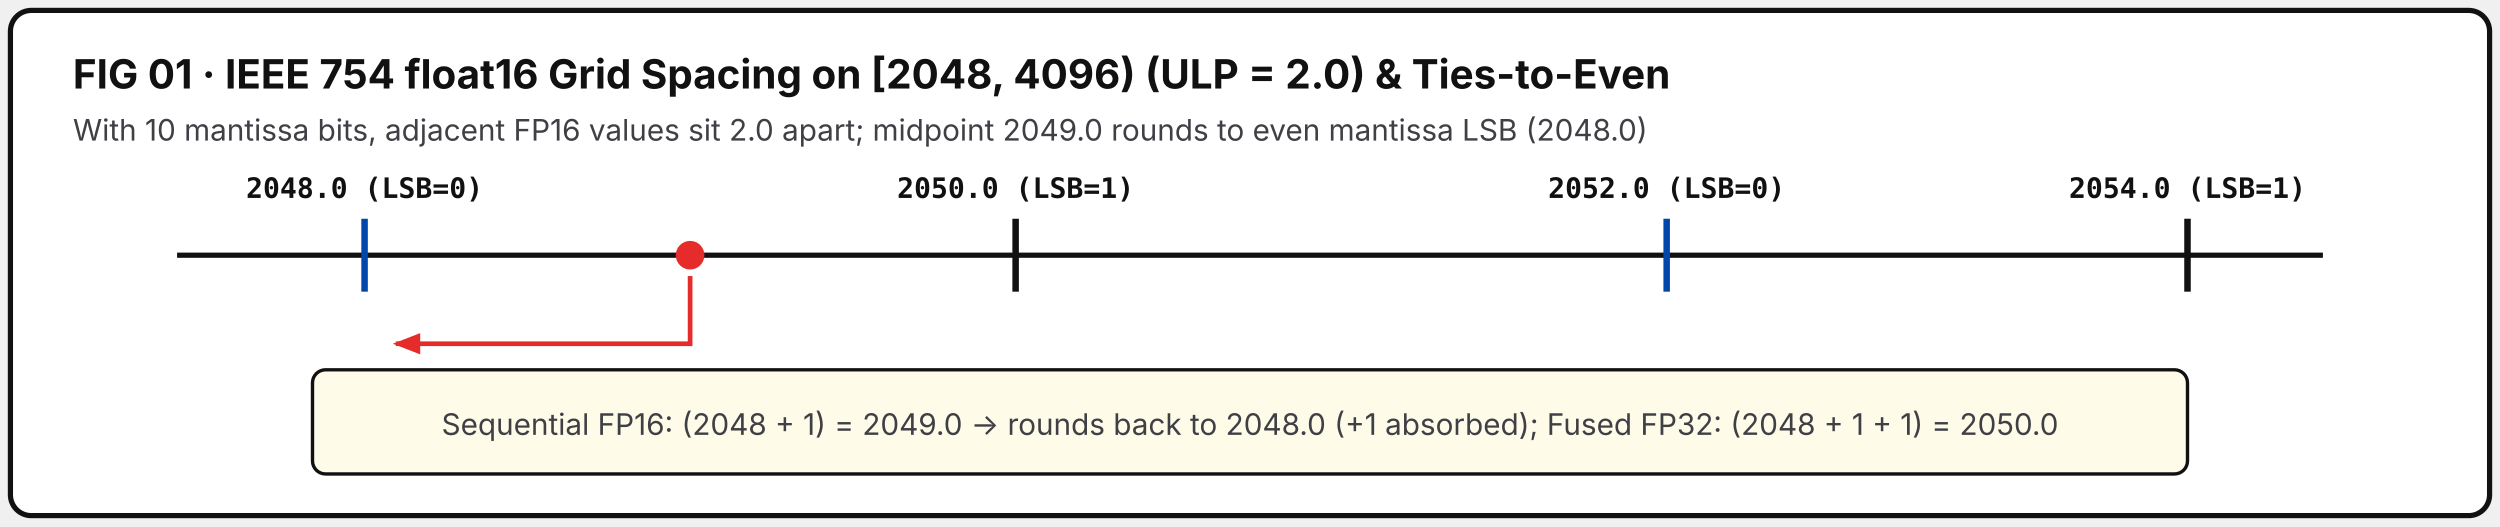
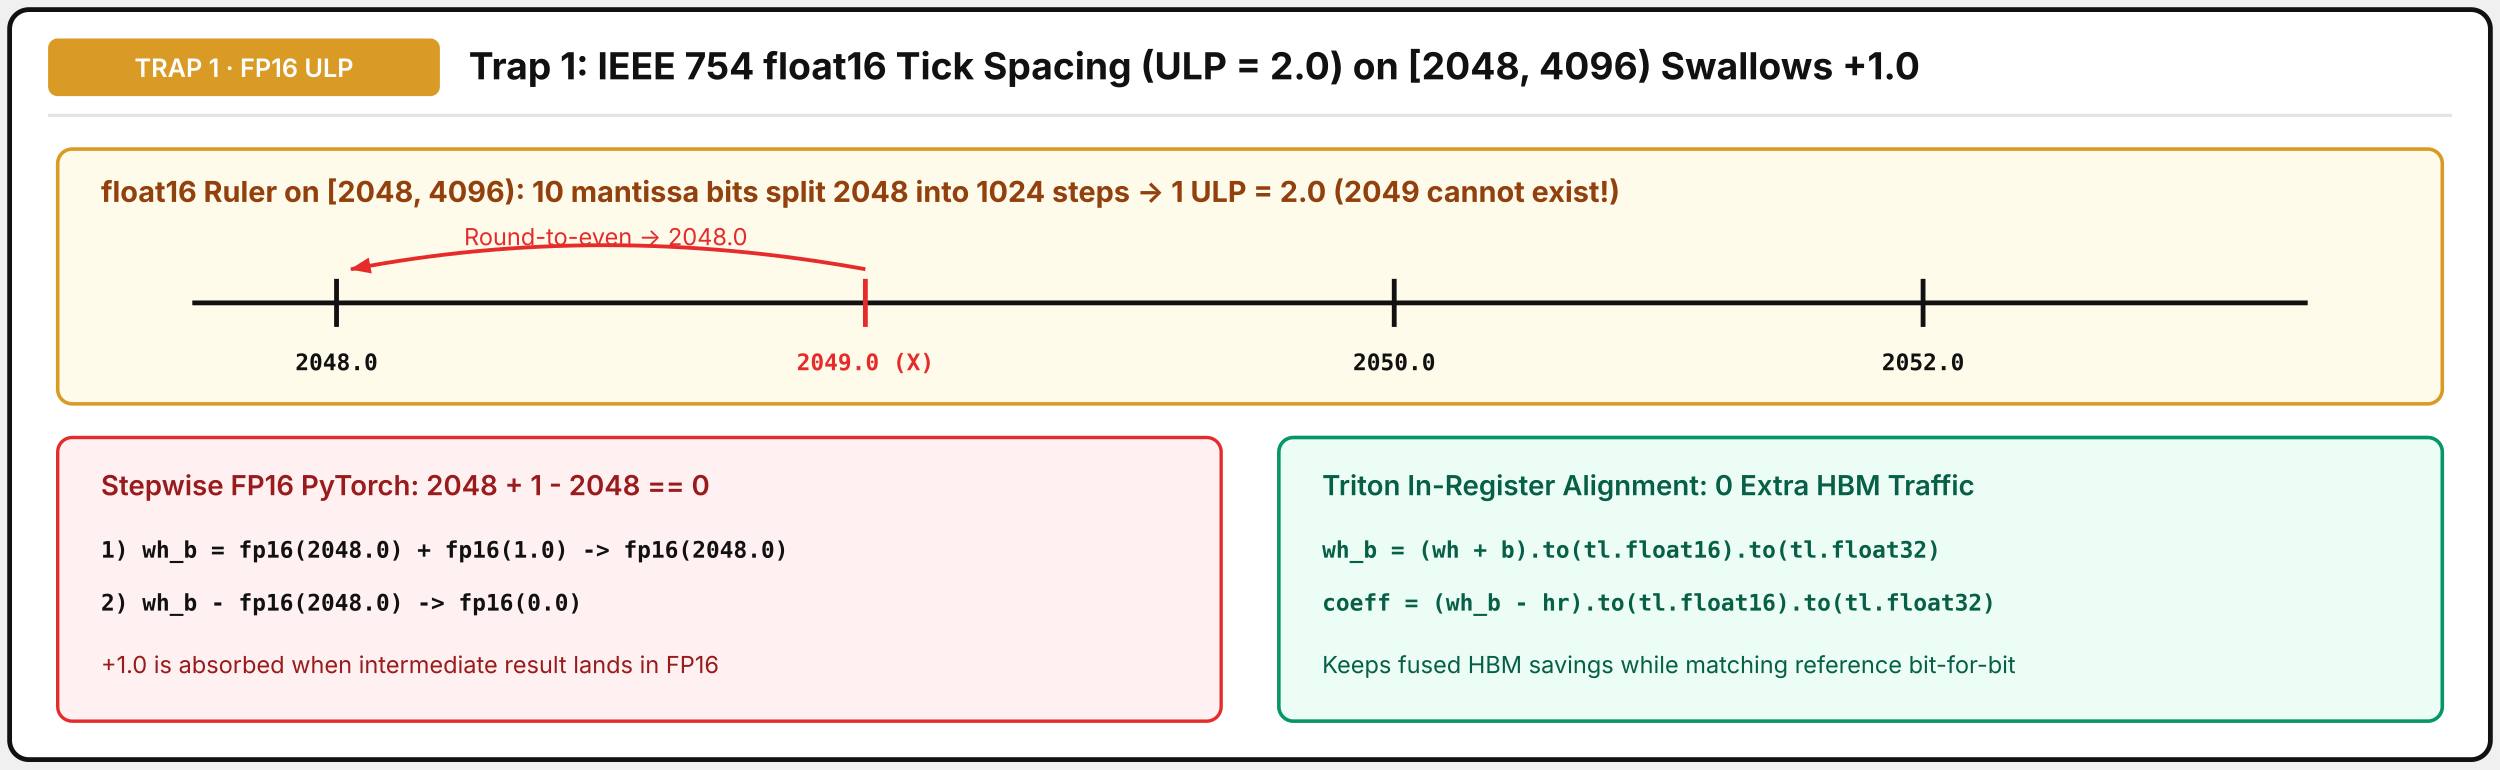
- <svg xmlns="http://www.w3.org/2000/svg" viewBox="0 0 960 202" width="100%" role="img" aria-label="FIG 01 · IEEE 754 float16 Grid Spacing on [2048, 4096) (ULP = 2.0) &amp; Ties-to-Even">
-   <style>
-     .title { font: 700 15.5px "DM Sans", -apple-system, "PingFang SC", "Microsoft YaHei", sans-serif; fill: #111111; }
-     .hdr { font: 700 13px "DM Sans", -apple-system, "PingFang SC", "Microsoft YaHei", sans-serif; fill: #ffffff; }
-     .label { font: 700 12.8px "DM Sans", -apple-system, "PingFang SC", "Microsoft YaHei", sans-serif; fill: #111111; }
-     .sub { font: 400 11.4px "DM Sans", -apple-system, "PingFang SC", "Microsoft YaHei", sans-serif; fill: #3f3f46; }
-     .muted { font: 500 10.8px "DM Sans", -apple-system, "PingFang SC", "Microsoft YaHei", sans-serif; fill: #52525b; }
-     .mono { font: 600 10.8px "JetBrains Mono", "SF Mono", Menlo, Consolas, monospace; fill: #111111; }
-     .badge { font: 700 10.2px "JetBrains Mono", "PingFang SC", monospace; letter-spacing: 0.03em; }
-   </style>
+ <svg xmlns="http://www.w3.org/2000/svg" viewBox="0 0 1040 320" width="100%" role="img" aria-label="Trap 1: IEEE 754 float16 Tick Spacing (ULP = 2.0) on [2048, 4096) Swallows +1.0">
  <defs>
-     <marker id="arr-ink" viewBox="0 0 10 10" refX="8" refY="5" markerWidth="6.5" markerHeight="6.5" orient="auto">
+     <style>
+       .title { font: 700 15.5px "DM Sans", -apple-system, "PingFang SC", "Microsoft YaHei", sans-serif; }
+       .sec { font: 700 12px "DM Sans", -apple-system, "PingFang SC", "Microsoft YaHei", sans-serif; }
+       .label { font: 600 11.5px "DM Sans", -apple-system, "PingFang SC", "Microsoft YaHei", sans-serif; }
+       .label-sm { font: 600 10.5px "DM Sans", -apple-system, "PingFang SC", "Microsoft YaHei", sans-serif; }
+       .sub { font: 400 10.5px "DM Sans", -apple-system, "PingFang SC", "Microsoft YaHei", sans-serif; }
+       .sub-sm { font: 400 9.8px "DM Sans", -apple-system, "PingFang SC", "Microsoft YaHei", sans-serif; }
+       .mono { font: 600 10.5px "JetBrains Mono", "SF Mono", Menlo, Consolas, "PingFang SC", "Microsoft YaHei", monospace; }
+       .mono-sm { font: 600 9.5px "JetBrains Mono", "SF Mono", Menlo, Consolas, "PingFang SC", "Microsoft YaHei", monospace; }
+       .badge { font: 700 10px "JetBrains Mono", "SF Mono", "PingFang SC", "Microsoft YaHei", sans-serif; letter-spacing: 0.03em; }
+     </style>
+     <marker id="arr-ink" viewBox="0 0 10 10" refX="8.5" refY="5" markerWidth="6" markerHeight="6" orient="auto">
      <path d="M 0 1.5 L 9 5 L 0 8.5 z" fill="#111111" />
    </marker>
-     <marker id="arr-blue" viewBox="0 0 10 10" refX="8" refY="5" markerWidth="6.5" markerHeight="6.5" orient="auto">
+     <marker id="arr-red" viewBox="0 0 10 10" refX="8.5" refY="5" markerWidth="6" markerHeight="6" orient="auto">
+       <path d="M 0 1.5 L 9 5 L 0 8.5 z" fill="#e62b2b" />
+     </marker>
+     <marker id="arr-green" viewBox="0 0 10 10" refX="8.5" refY="5" markerWidth="6" markerHeight="6" orient="auto">
+       <path d="M 0 1.5 L 9 5 L 0 8.5 z" fill="#059669" />
+     </marker>
+     <marker id="arr-blue" viewBox="0 0 10 10" refX="8.5" refY="5" markerWidth="6" markerHeight="6" orient="auto">
      <path d="M 0 1.5 L 9 5 L 0 8.5 z" fill="#0047ab" />
    </marker>
-     <marker id="arr-red" viewBox="0 0 10 10" refX="8" refY="5" markerWidth="6.5" markerHeight="6.5" orient="auto">
-       <path d="M 0 1.5 L 9 5 L 0 8.5 z" fill="#e62b2b" />
-     </marker>
-     <marker id="arr-emerald" viewBox="0 0 10 10" refX="8" refY="5" markerWidth="6.5" markerHeight="6.5" orient="auto">
-       <path d="M 0 1.5 L 9 5 L 0 8.5 z" fill="#059669" />
+     <marker id="arr-amber" viewBox="0 0 10 10" refX="8.5" refY="5" markerWidth="6" markerHeight="6" orient="auto">
+       <path d="M 0 1.5 L 9 5 L 0 8.5 z" fill="#b45309" />
    </marker>
  </defs>
-   <rect x="4" y="4" width="952" height="194" rx="8" fill="#ffffff" stroke="#111111" stroke-width="2" />
-   <text x="28" y="34" class="title">FIG 01 · IEEE 754 float16 Grid Spacing on [2048, 4096) (ULP = 2.0) &amp; Ties-to-Even</text>
-   <text x="28" y="54" class="sub">With 10 mantissa bits, adjacent FP16 values sit 2.0 apart; midpoint 2049.0 rounds to even mantissa LSB (2048.0)</text>
-   <line x1="68" y1="98" x2="892" y2="98" stroke="#111111" stroke-width="2" />
-   <line x1="140" y1="84" x2="140" y2="112" stroke="#0047ab" stroke-width="2.5" />
-   <text x="140" y="76" text-anchor="middle" class="mono" fill="#0047ab">2048.0 (LSB=0)</text>
-   <line x1="390" y1="84" x2="390" y2="112" stroke="#111111" stroke-width="2.5" />
-   <text x="390" y="76" text-anchor="middle" class="mono">2050.0 (LSB=1)</text>
-   <line x1="640" y1="84" x2="640" y2="112" stroke="#0047ab" stroke-width="2.5" />
-   <text x="640" y="76" text-anchor="middle" class="mono" fill="#0047ab">2052.0 (LSB=0)</text>
-   <line x1="840" y1="84" x2="840" y2="112" stroke="#111111" stroke-width="2.5" />
-   <text x="840" y="76" text-anchor="middle" class="mono">2054.0 (LSB=1)</text>
-   <circle cx="265" cy="98" r="5.5" fill="#e62b2b" />
-   <path d="M 265 106 L 265 132 L 152 132" fill="none" stroke="#e62b2b" stroke-width="1.8" marker-end="url(#arr-red)" />
-   <rect x="120" y="142" width="720" height="40" rx="5" fill="#fefce8" stroke="#111111" stroke-width="1.3" />
-   <text x="480" y="167" text-anchor="middle" class="sub">Sequential FP16: (2048 + 1) = 2049.0 -&gt; rounds back to 2048.0 (+1 absorbed); Fused FP32: (2048 + 1 + 1) = 2050.0</text>
+   <rect x="4" y="4" width="1032" height="312" rx="8" fill="#ffffff" stroke="#111111" stroke-width="2" />
+   <rect x="20" y="16" width="163" height="24" rx="4" fill="#d99b26" />
+   <text x="101.5" y="32" text-anchor="middle" class="label-sm" fill="#ffffff">TRAP 1 · FP16 ULP</text>
+   <text x="195" y="33" class="title" fill="#111111">Trap 1: IEEE 754 float16 Tick Spacing (ULP = 2.0) on [2048, 4096) Swallows +1.0</text>
+   <line x1="20" y1="48" x2="1020" y2="48" stroke="#e4e4e7" stroke-width="1.4" />
+   <rect x="24" y="62" width="992" height="106" rx="6" fill="#fffbeb" stroke="#d99b26" stroke-width="1.5" />
+   <text x="42" y="84" class="sec" fill="#92400e">float16 Ruler on [2048, 4096): 10 mantissa bits split 2048 into 1024 steps -&gt; 1 ULP = 2.0 (2049 cannot exist!)</text>
+   <line x1="80" y1="126" x2="960" y2="126" stroke="#111111" stroke-width="2" />
+   <line x1="140" y1="116" x2="140" y2="136" stroke="#111111" stroke-width="2" />
+   <text x="140" y="154" text-anchor="middle" class="mono-sm" fill="#111111">2048.0</text>
+   <line x1="360" y1="116" x2="360" y2="136" stroke="#e62b2b" stroke-width="2" />
+   <text x="360" y="154" text-anchor="middle" class="mono-sm" fill="#e62b2b">2049.0 (X)</text>
+   <line x1="580" y1="116" x2="580" y2="136" stroke="#111111" stroke-width="2" />
+   <text x="580" y="154" text-anchor="middle" class="mono-sm" fill="#111111">2050.0</text>
+   <line x1="800" y1="116" x2="800" y2="136" stroke="#111111" stroke-width="2" />
+   <text x="800" y="154" text-anchor="middle" class="mono-sm" fill="#111111">2052.0</text>
+   <path d="M 360 112 Q 250 92 146 112" fill="none" stroke="#e62b2b" stroke-width="1.6" marker-end="url(#arr-red)" />
+   <text x="252" y="102" text-anchor="middle" class="sub-sm" fill="#e62b2b">Round-to-even -&gt; 2048.0</text>
+   <rect x="24" y="182" width="484" height="118" rx="6" fill="#fff1f2" stroke="#e62b2b" stroke-width="1.4" />
+   <text x="42" y="206" class="label" fill="#991b1b">Stepwise FP16 PyTorch: 2048 + 1 - 2048 == 0</text>
+   <text x="42" y="232" class="mono-sm" fill="#111111">1) wh_b = fp16(2048.0) + fp16(1.0) -&gt; fp16(2048.0)</text>
+   <text x="42" y="254" class="mono-sm" fill="#111111">2) wh_b - fp16(2048.0)             -&gt; fp16(0.0)</text>
+   <text x="42" y="280" class="sub-sm" fill="#991b1b">+1.0 is absorbed when intermediate result lands in FP16</text>
+   <rect x="532" y="182" width="484" height="118" rx="6" fill="#ecfdf5" stroke="#059669" stroke-width="1.5" />
+   <text x="550" y="206" class="label" fill="#065f46">Triton In-Register Alignment: 0 Extra HBM Traffic</text>
+   <text x="550" y="232" class="mono-sm" fill="#065f46">wh_b = (wh + b).to(tl.float16).to(tl.float32)</text>
+   <text x="550" y="254" class="mono-sm" fill="#065f46">coeff = (wh_b - hr).to(tl.float16).to(tl.float32)</text>
+   <text x="550" y="280" class="sub-sm" fill="#065f46">Keeps fused HBM savings while matching reference bit-for-bit</text>
</svg>
